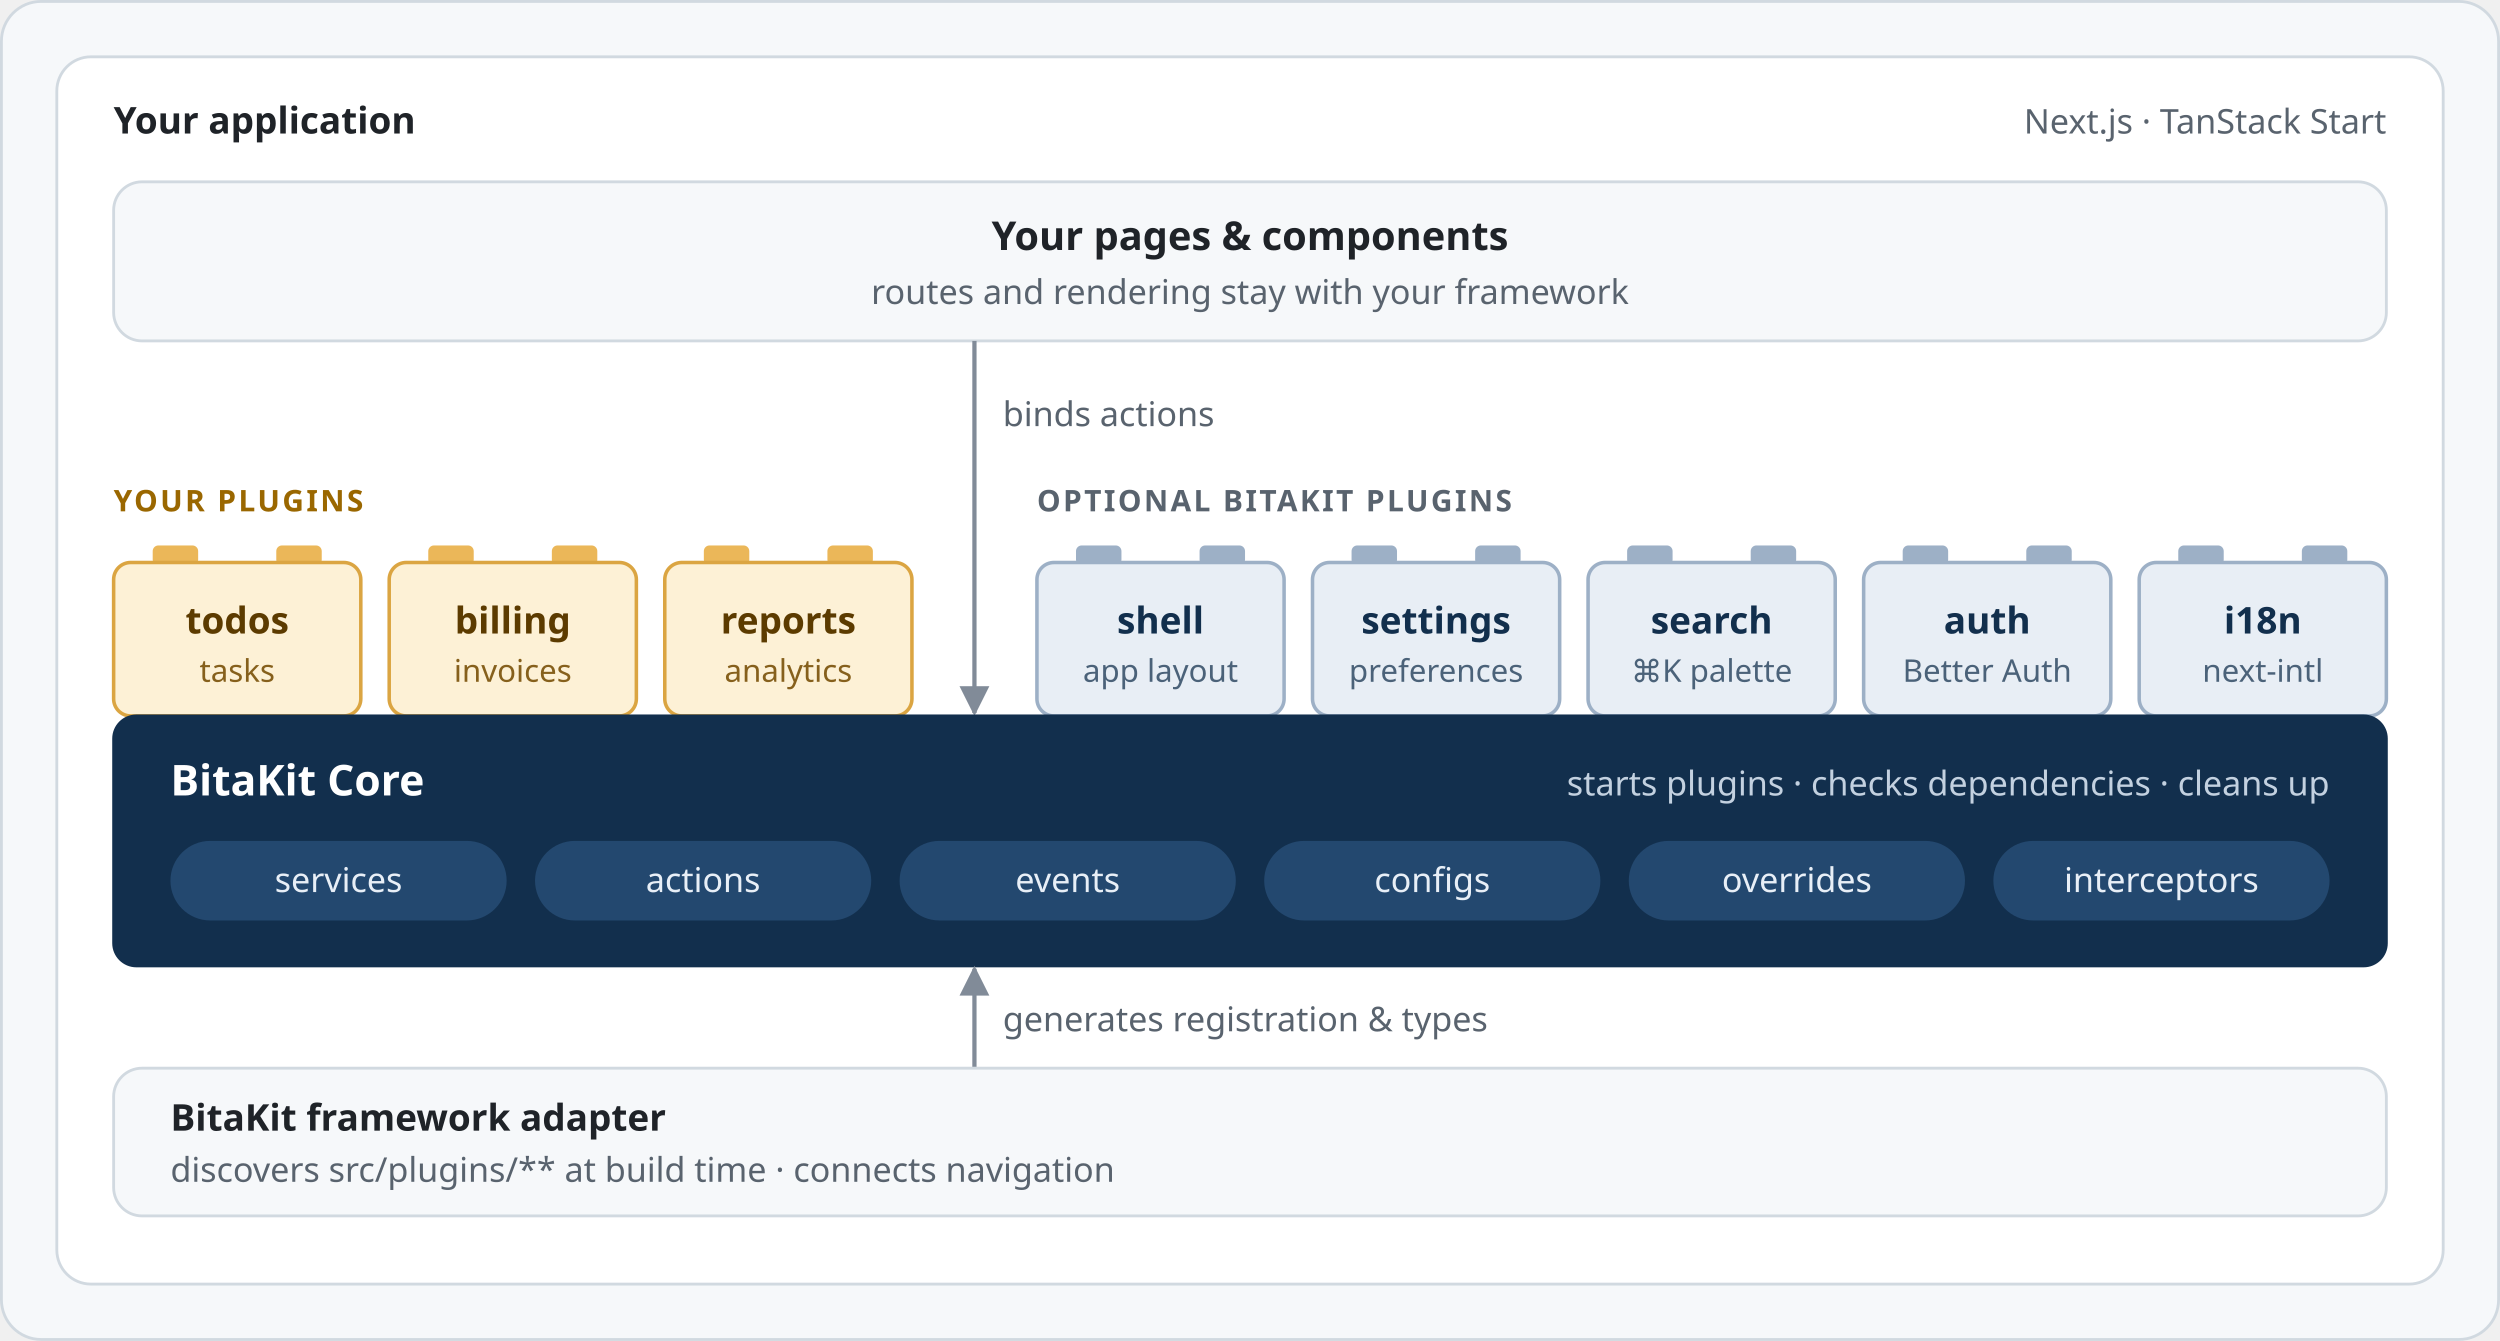
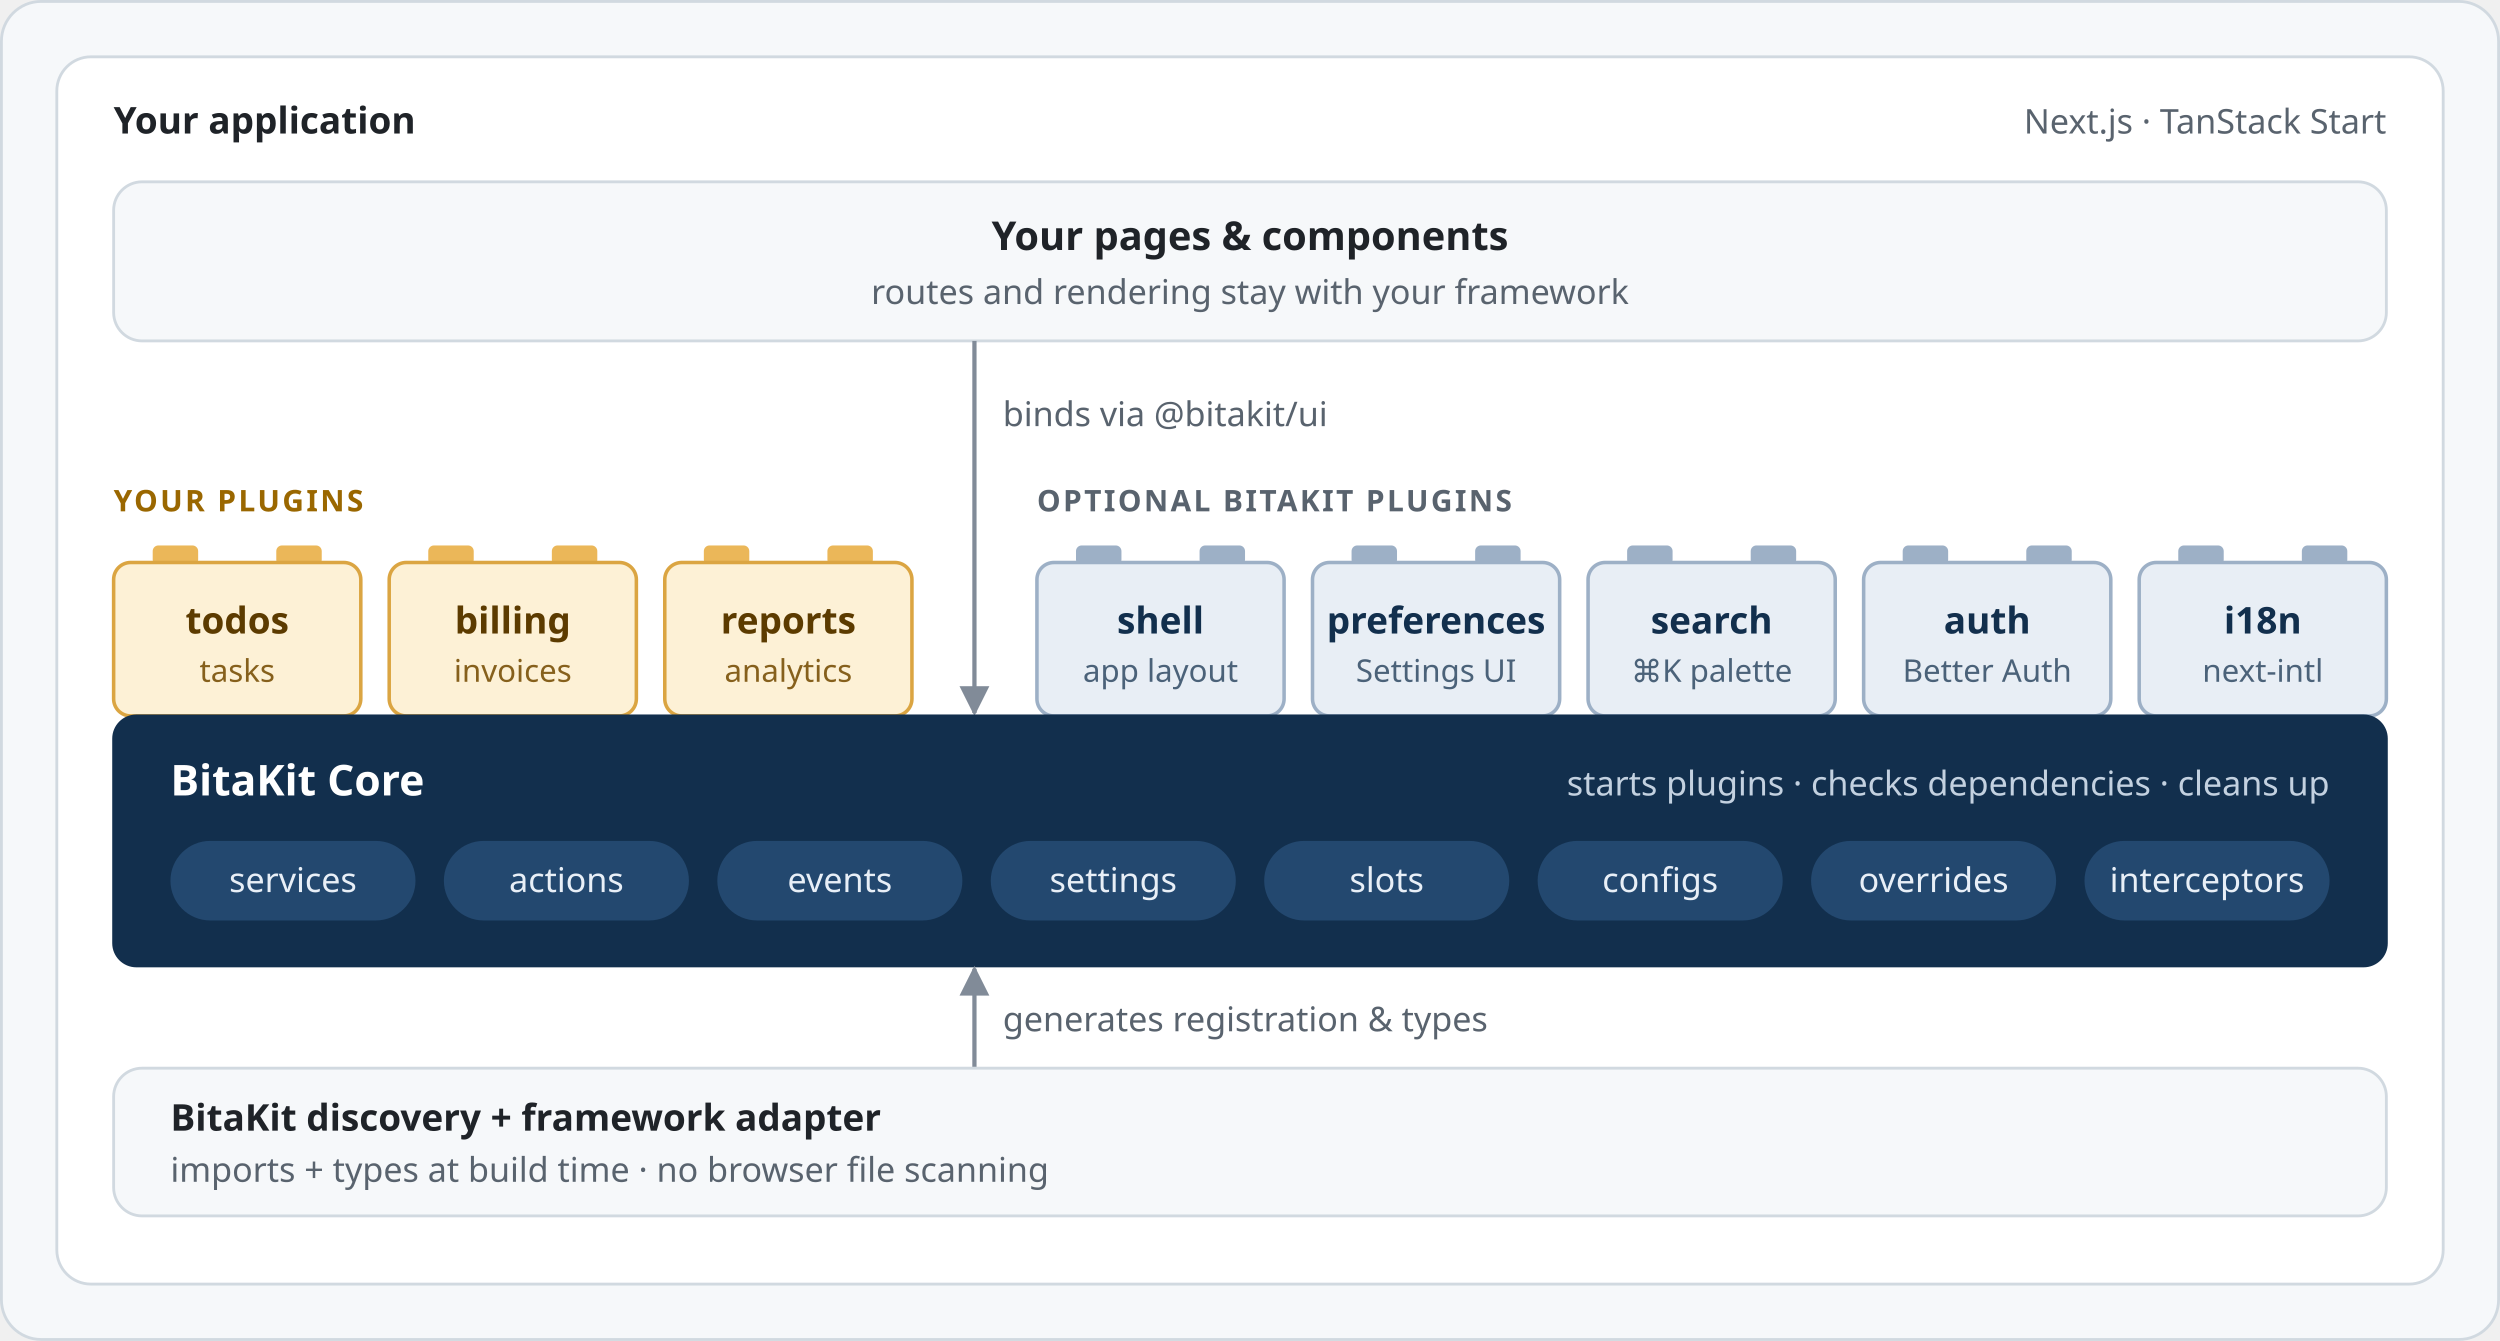
- <svg xmlns="http://www.w3.org/2000/svg" width="880" height="472" viewBox="0 0 880 472" role="img" aria-label="BitaKit architecture: your pages bind actions in BitaKit Core; your plugins and optional BitaKit plugins snap onto Core, which owns services, actions, events, configs, overrides and interceptors; a framework adapter discovers plugin files at build time and generates their registration and types.">
+ <svg xmlns="http://www.w3.org/2000/svg" width="880" height="472" viewBox="0 0 880 472" role="img" aria-label="BitaKit architecture: your pages use @bitakit/ui to bind actions in headless Core; your plugins and optional BitaKit plugins share Core services, actions, events, settings, slots, configs, overrides and interceptors; discovery and the framework adapter generate imports and types at build time.">
  <defs>
    <marker id="arrow" viewBox="0 0 10 10" refX="9" refY="5" markerWidth="7" markerHeight="7" orient="auto-start-reverse">
      <path d="M0 0 L10 5 L0 10 z" fill="#818b98" />
    </marker>
    <marker id="arrow-accent" viewBox="0 0 10 10" refX="9" refY="5" markerWidth="7" markerHeight="7" orient="auto-start-reverse">
      <path d="M0 0 L10 5 L0 10 z" fill="#9a6700" />
    </marker>
  </defs>
  <rect x="0.5" y="0.5" width="879" height="471" rx="14" fill="#f6f8fa" stroke="#d1d9e0" stroke-width="1" />
  <rect x="20" y="20" width="840" height="432" rx="12" fill="#ffffff" stroke="#d1d9e0" stroke-width="1" />
  <text x="40" y="47" font-family="-apple-system, BlinkMacSystemFont, 'Segoe UI', 'Noto Sans', Helvetica, Arial, sans-serif" font-size="13" font-weight="600" fill="#1f2328">Your application</text>
  <text x="840" y="47" font-family="-apple-system, BlinkMacSystemFont, 'Segoe UI', 'Noto Sans', Helvetica, Arial, sans-serif" font-size="12" fill="#59636e" text-anchor="end">Next.js · TanStack Start</text>
  <rect x="40" y="64" width="800" height="56" rx="10" fill="#f6f8fa" stroke="#d1d9e0" stroke-width="1" />
  <text x="440" y="88" font-family="-apple-system, BlinkMacSystemFont, 'Segoe UI', 'Noto Sans', Helvetica, Arial, sans-serif" font-size="14" font-weight="600" fill="#1f2328" text-anchor="middle">Your pages &amp; components</text>
  <text x="440" y="107" font-family="-apple-system, BlinkMacSystemFont, 'Segoe UI', 'Noto Sans', Helvetica, Arial, sans-serif" font-size="12" fill="#59636e" text-anchor="middle">routes and rendering stay with your framework</text>
  <path d="M343 120 L343 251" fill="none" stroke="#818b98" stroke-width="1.5" stroke-linejoin="round" marker-end="url(#arrow)" />
-   <text x="353" y="150" font-family="-apple-system, BlinkMacSystemFont, 'Segoe UI', 'Noto Sans', Helvetica, Arial, sans-serif" font-size="12" fill="#59636e">binds actions</text>
+   <text x="353" y="150" font-family="-apple-system, BlinkMacSystemFont, 'Segoe UI', 'Noto Sans', Helvetica, Arial, sans-serif" font-size="12" fill="#59636e">binds via @bitakit/ui</text>
  <text x="40" y="180" font-family="-apple-system, BlinkMacSystemFont, 'Segoe UI', 'Noto Sans', Helvetica, Arial, sans-serif" font-size="10.5" font-weight="600" fill="#9a6700" letter-spacing="0.08em">YOUR PLUGINS</text>
  <text x="365" y="180" font-family="-apple-system, BlinkMacSystemFont, 'Segoe UI', 'Noto Sans', Helvetica, Arial, sans-serif" font-size="10.5" font-weight="600" fill="#59636e" letter-spacing="0.08em">OPTIONAL BITAKIT PLUGINS</text>
  <rect x="53.75" y="192" width="16" height="7" rx="2" fill="#EBB759" />
  <rect x="97.25" y="192" width="16" height="7" rx="2" fill="#EBB759" />
  <rect x="40" y="198" width="87" height="54" rx="6" fill="#fdf1d6" stroke="#dba542" stroke-width="1.25" />
  <text x="83.5" y="223" font-family="-apple-system, BlinkMacSystemFont, 'Segoe UI', 'Noto Sans', Helvetica, Arial, sans-serif" font-size="13" font-weight="600" fill="#5c3b00" text-anchor="middle">todos</text>
  <text x="83.5" y="240" font-family="-apple-system, BlinkMacSystemFont, 'Segoe UI', 'Noto Sans', Helvetica, Arial, sans-serif" font-size="11" fill="#86601c" text-anchor="middle">tasks</text>
  <rect x="150.75" y="192" width="16" height="7" rx="2" fill="#EBB759" />
  <rect x="194.25" y="192" width="16" height="7" rx="2" fill="#EBB759" />
  <rect x="137" y="198" width="87" height="54" rx="6" fill="#fdf1d6" stroke="#dba542" stroke-width="1.25" />
  <text x="180.5" y="223" font-family="-apple-system, BlinkMacSystemFont, 'Segoe UI', 'Noto Sans', Helvetica, Arial, sans-serif" font-size="13" font-weight="600" fill="#5c3b00" text-anchor="middle">billing</text>
  <text x="180.5" y="240" font-family="-apple-system, BlinkMacSystemFont, 'Segoe UI', 'Noto Sans', Helvetica, Arial, sans-serif" font-size="11" fill="#86601c" text-anchor="middle">invoices</text>
  <rect x="247.75" y="192" width="16" height="7" rx="2" fill="#EBB759" />
  <rect x="291.25" y="192" width="16" height="7" rx="2" fill="#EBB759" />
  <rect x="234" y="198" width="87" height="54" rx="6" fill="#fdf1d6" stroke="#dba542" stroke-width="1.25" />
  <text x="277.5" y="223" font-family="-apple-system, BlinkMacSystemFont, 'Segoe UI', 'Noto Sans', Helvetica, Arial, sans-serif" font-size="13" font-weight="600" fill="#5c3b00" text-anchor="middle">reports</text>
  <text x="277.5" y="240" font-family="-apple-system, BlinkMacSystemFont, 'Segoe UI', 'Noto Sans', Helvetica, Arial, sans-serif" font-size="11" fill="#86601c" text-anchor="middle">analytics</text>
  <rect x="378.75" y="192" width="16" height="7" rx="2" fill="#9db0c6" />
  <rect x="422.25" y="192" width="16" height="7" rx="2" fill="#9db0c6" />
  <rect x="365" y="198" width="87" height="54" rx="6" fill="#e8eef5" stroke="#9db0c6" stroke-width="1.25" />
  <text x="408.5" y="223" font-family="-apple-system, BlinkMacSystemFont, 'Segoe UI', 'Noto Sans', Helvetica, Arial, sans-serif" font-size="13" font-weight="600" fill="#122F4D" text-anchor="middle">shell</text>
  <text x="408.5" y="240" font-family="-apple-system, BlinkMacSystemFont, 'Segoe UI', 'Noto Sans', Helvetica, Arial, sans-serif" font-size="11" fill="#4b6279" text-anchor="middle">app layout</text>
  <rect x="475.75" y="192" width="16" height="7" rx="2" fill="#9db0c6" />
  <rect x="519.25" y="192" width="16" height="7" rx="2" fill="#9db0c6" />
  <rect x="462" y="198" width="87" height="54" rx="6" fill="#e8eef5" stroke="#9db0c6" stroke-width="1.25" />
-   <text x="505.5" y="223" font-family="-apple-system, BlinkMacSystemFont, 'Segoe UI', 'Noto Sans', Helvetica, Arial, sans-serif" font-size="13" font-weight="600" fill="#122F4D" text-anchor="middle">settings</text>
-   <text x="505.5" y="240" font-family="-apple-system, BlinkMacSystemFont, 'Segoe UI', 'Noto Sans', Helvetica, Arial, sans-serif" font-size="11" fill="#4b6279" text-anchor="middle">preferences</text>
+   <text x="505.5" y="223" font-family="-apple-system, BlinkMacSystemFont, 'Segoe UI', 'Noto Sans', Helvetica, Arial, sans-serif" font-size="13" font-weight="600" fill="#122F4D" text-anchor="middle">preferences</text>
+   <text x="505.5" y="240" font-family="-apple-system, BlinkMacSystemFont, 'Segoe UI', 'Noto Sans', Helvetica, Arial, sans-serif" font-size="11" fill="#4b6279" text-anchor="middle">Settings UI</text>
  <rect x="572.75" y="192" width="16" height="7" rx="2" fill="#9db0c6" />
  <rect x="616.25" y="192" width="16" height="7" rx="2" fill="#9db0c6" />
  <rect x="559" y="198" width="87" height="54" rx="6" fill="#e8eef5" stroke="#9db0c6" stroke-width="1.25" />
  <text x="602.5" y="223" font-family="-apple-system, BlinkMacSystemFont, 'Segoe UI', 'Noto Sans', Helvetica, Arial, sans-serif" font-size="13" font-weight="600" fill="#122F4D" text-anchor="middle">search</text>
  <text x="602.5" y="240" font-family="-apple-system, BlinkMacSystemFont, 'Segoe UI', 'Noto Sans', Helvetica, Arial, sans-serif" font-size="11" fill="#4b6279" text-anchor="middle">⌘K palette</text>
  <rect x="669.75" y="192" width="16" height="7" rx="2" fill="#9db0c6" />
  <rect x="713.25" y="192" width="16" height="7" rx="2" fill="#9db0c6" />
  <rect x="656" y="198" width="87" height="54" rx="6" fill="#e8eef5" stroke="#9db0c6" stroke-width="1.25" />
  <text x="699.5" y="223" font-family="-apple-system, BlinkMacSystemFont, 'Segoe UI', 'Noto Sans', Helvetica, Arial, sans-serif" font-size="13" font-weight="600" fill="#122F4D" text-anchor="middle">auth</text>
  <text x="699.5" y="240" font-family="-apple-system, BlinkMacSystemFont, 'Segoe UI', 'Noto Sans', Helvetica, Arial, sans-serif" font-size="11" fill="#4b6279" text-anchor="middle">Better Auth</text>
  <rect x="766.75" y="192" width="16" height="7" rx="2" fill="#9db0c6" />
  <rect x="810.25" y="192" width="16" height="7" rx="2" fill="#9db0c6" />
  <rect x="753" y="198" width="87" height="54" rx="6" fill="#e8eef5" stroke="#9db0c6" stroke-width="1.25" />
  <text x="796.5" y="223" font-family="-apple-system, BlinkMacSystemFont, 'Segoe UI', 'Noto Sans', Helvetica, Arial, sans-serif" font-size="13" font-weight="600" fill="#122F4D" text-anchor="middle">i18n</text>
  <text x="796.5" y="240" font-family="-apple-system, BlinkMacSystemFont, 'Segoe UI', 'Noto Sans', Helvetica, Arial, sans-serif" font-size="11" fill="#4b6279" text-anchor="middle">next-intl</text>
  <rect x="40" y="252" width="800" height="88" rx="8" fill="#122F4D" stroke="#122F4D" stroke-width="1" />
  <text x="60" y="280" font-family="-apple-system, BlinkMacSystemFont, 'Segoe UI', 'Noto Sans', Helvetica, Arial, sans-serif" font-size="15" font-weight="700" fill="#ffffff">BitaKit Core</text>
  <text x="820" y="280" font-family="-apple-system, BlinkMacSystemFont, 'Segoe UI', 'Noto Sans', Helvetica, Arial, sans-serif" font-size="12" fill="#c3d1e0" text-anchor="end">starts plugins · checks dependencies · cleans up</text>
-   <rect x="60" y="296" width="118.333" height="28" rx="14" fill="#23486f" />
-   <text x="119.167" y="314" font-family="-apple-system, BlinkMacSystemFont, 'Segoe UI', 'Noto Sans', Helvetica, Arial, sans-serif" font-size="12" font-weight="500" fill="#e8eff7" text-anchor="middle">services</text>
-   <rect x="188.333" y="296" width="118.333" height="28" rx="14" fill="#23486f" />
-   <text x="247.5" y="314" font-family="-apple-system, BlinkMacSystemFont, 'Segoe UI', 'Noto Sans', Helvetica, Arial, sans-serif" font-size="12" font-weight="500" fill="#e8eff7" text-anchor="middle">actions</text>
-   <rect x="316.667" y="296" width="118.333" height="28" rx="14" fill="#23486f" />
-   <text x="375.833" y="314" font-family="-apple-system, BlinkMacSystemFont, 'Segoe UI', 'Noto Sans', Helvetica, Arial, sans-serif" font-size="12" font-weight="500" fill="#e8eff7" text-anchor="middle">events</text>
-   <rect x="445" y="296" width="118.333" height="28" rx="14" fill="#23486f" />
-   <text x="504.167" y="314" font-family="-apple-system, BlinkMacSystemFont, 'Segoe UI', 'Noto Sans', Helvetica, Arial, sans-serif" font-size="12" font-weight="500" fill="#e8eff7" text-anchor="middle">configs</text>
-   <rect x="573.333" y="296" width="118.333" height="28" rx="14" fill="#23486f" />
-   <text x="632.5" y="314" font-family="-apple-system, BlinkMacSystemFont, 'Segoe UI', 'Noto Sans', Helvetica, Arial, sans-serif" font-size="12" font-weight="500" fill="#e8eff7" text-anchor="middle">overrides</text>
-   <rect x="701.667" y="296" width="118.333" height="28" rx="14" fill="#23486f" />
-   <text x="760.833" y="314" font-family="-apple-system, BlinkMacSystemFont, 'Segoe UI', 'Noto Sans', Helvetica, Arial, sans-serif" font-size="12" font-weight="500" fill="#e8eff7" text-anchor="middle">interceptors</text>
+   <rect x="60" y="296" width="86.25" height="28" rx="14" fill="#23486f" />
+   <text x="103.125" y="314" font-family="-apple-system, BlinkMacSystemFont, 'Segoe UI', 'Noto Sans', Helvetica, Arial, sans-serif" font-size="12" font-weight="500" fill="#e8eff7" text-anchor="middle">services</text>
+   <rect x="156.25" y="296" width="86.25" height="28" rx="14" fill="#23486f" />
+   <text x="199.375" y="314" font-family="-apple-system, BlinkMacSystemFont, 'Segoe UI', 'Noto Sans', Helvetica, Arial, sans-serif" font-size="12" font-weight="500" fill="#e8eff7" text-anchor="middle">actions</text>
+   <rect x="252.5" y="296" width="86.25" height="28" rx="14" fill="#23486f" />
+   <text x="295.625" y="314" font-family="-apple-system, BlinkMacSystemFont, 'Segoe UI', 'Noto Sans', Helvetica, Arial, sans-serif" font-size="12" font-weight="500" fill="#e8eff7" text-anchor="middle">events</text>
+   <rect x="348.75" y="296" width="86.25" height="28" rx="14" fill="#23486f" />
+   <text x="391.875" y="314" font-family="-apple-system, BlinkMacSystemFont, 'Segoe UI', 'Noto Sans', Helvetica, Arial, sans-serif" font-size="12" font-weight="500" fill="#e8eff7" text-anchor="middle">settings</text>
+   <rect x="445" y="296" width="86.25" height="28" rx="14" fill="#23486f" />
+   <text x="488.125" y="314" font-family="-apple-system, BlinkMacSystemFont, 'Segoe UI', 'Noto Sans', Helvetica, Arial, sans-serif" font-size="12" font-weight="500" fill="#e8eff7" text-anchor="middle">slots</text>
+   <rect x="541.25" y="296" width="86.25" height="28" rx="14" fill="#23486f" />
+   <text x="584.375" y="314" font-family="-apple-system, BlinkMacSystemFont, 'Segoe UI', 'Noto Sans', Helvetica, Arial, sans-serif" font-size="12" font-weight="500" fill="#e8eff7" text-anchor="middle">configs</text>
+   <rect x="637.5" y="296" width="86.25" height="28" rx="14" fill="#23486f" />
+   <text x="680.625" y="314" font-family="-apple-system, BlinkMacSystemFont, 'Segoe UI', 'Noto Sans', Helvetica, Arial, sans-serif" font-size="12" font-weight="500" fill="#e8eff7" text-anchor="middle">overrides</text>
+   <rect x="733.75" y="296" width="86.25" height="28" rx="14" fill="#23486f" />
+   <text x="776.875" y="314" font-family="-apple-system, BlinkMacSystemFont, 'Segoe UI', 'Noto Sans', Helvetica, Arial, sans-serif" font-size="12" font-weight="500" fill="#e8eff7" text-anchor="middle">interceptors</text>
  <path d="M343 376 L343 341" fill="none" stroke="#818b98" stroke-width="1.5" stroke-linejoin="round" marker-end="url(#arrow)" />
  <text x="353" y="363" font-family="-apple-system, BlinkMacSystemFont, 'Segoe UI', 'Noto Sans', Helvetica, Arial, sans-serif" font-size="12" fill="#59636e">generates registration &amp; types</text>
  <rect x="40" y="376" width="800" height="52" rx="10" fill="#f6f8fa" stroke="#d1d9e0" stroke-width="1" />
-   <text x="60" y="398" font-family="-apple-system, BlinkMacSystemFont, 'Segoe UI', 'Noto Sans', Helvetica, Arial, sans-serif" font-size="13" font-weight="600" fill="#1f2328">BitaKit framework adapter</text>
-   <text x="60" y="416" font-family="-apple-system, BlinkMacSystemFont, 'Segoe UI', 'Noto Sans', Helvetica, Arial, sans-serif" font-size="12" fill="#59636e">discovers src/plugins/** at build time · connects navigation</text>
+   <text x="60" y="398" font-family="-apple-system, BlinkMacSystemFont, 'Segoe UI', 'Noto Sans', Helvetica, Arial, sans-serif" font-size="13" font-weight="600" fill="#1f2328">BitaKit discovery + framework adapter</text>
+   <text x="60" y="416" font-family="-apple-system, BlinkMacSystemFont, 'Segoe UI', 'Noto Sans', Helvetica, Arial, sans-serif" font-size="12" fill="#59636e">imports + types at build time · no browser file scanning</text>
</svg>
